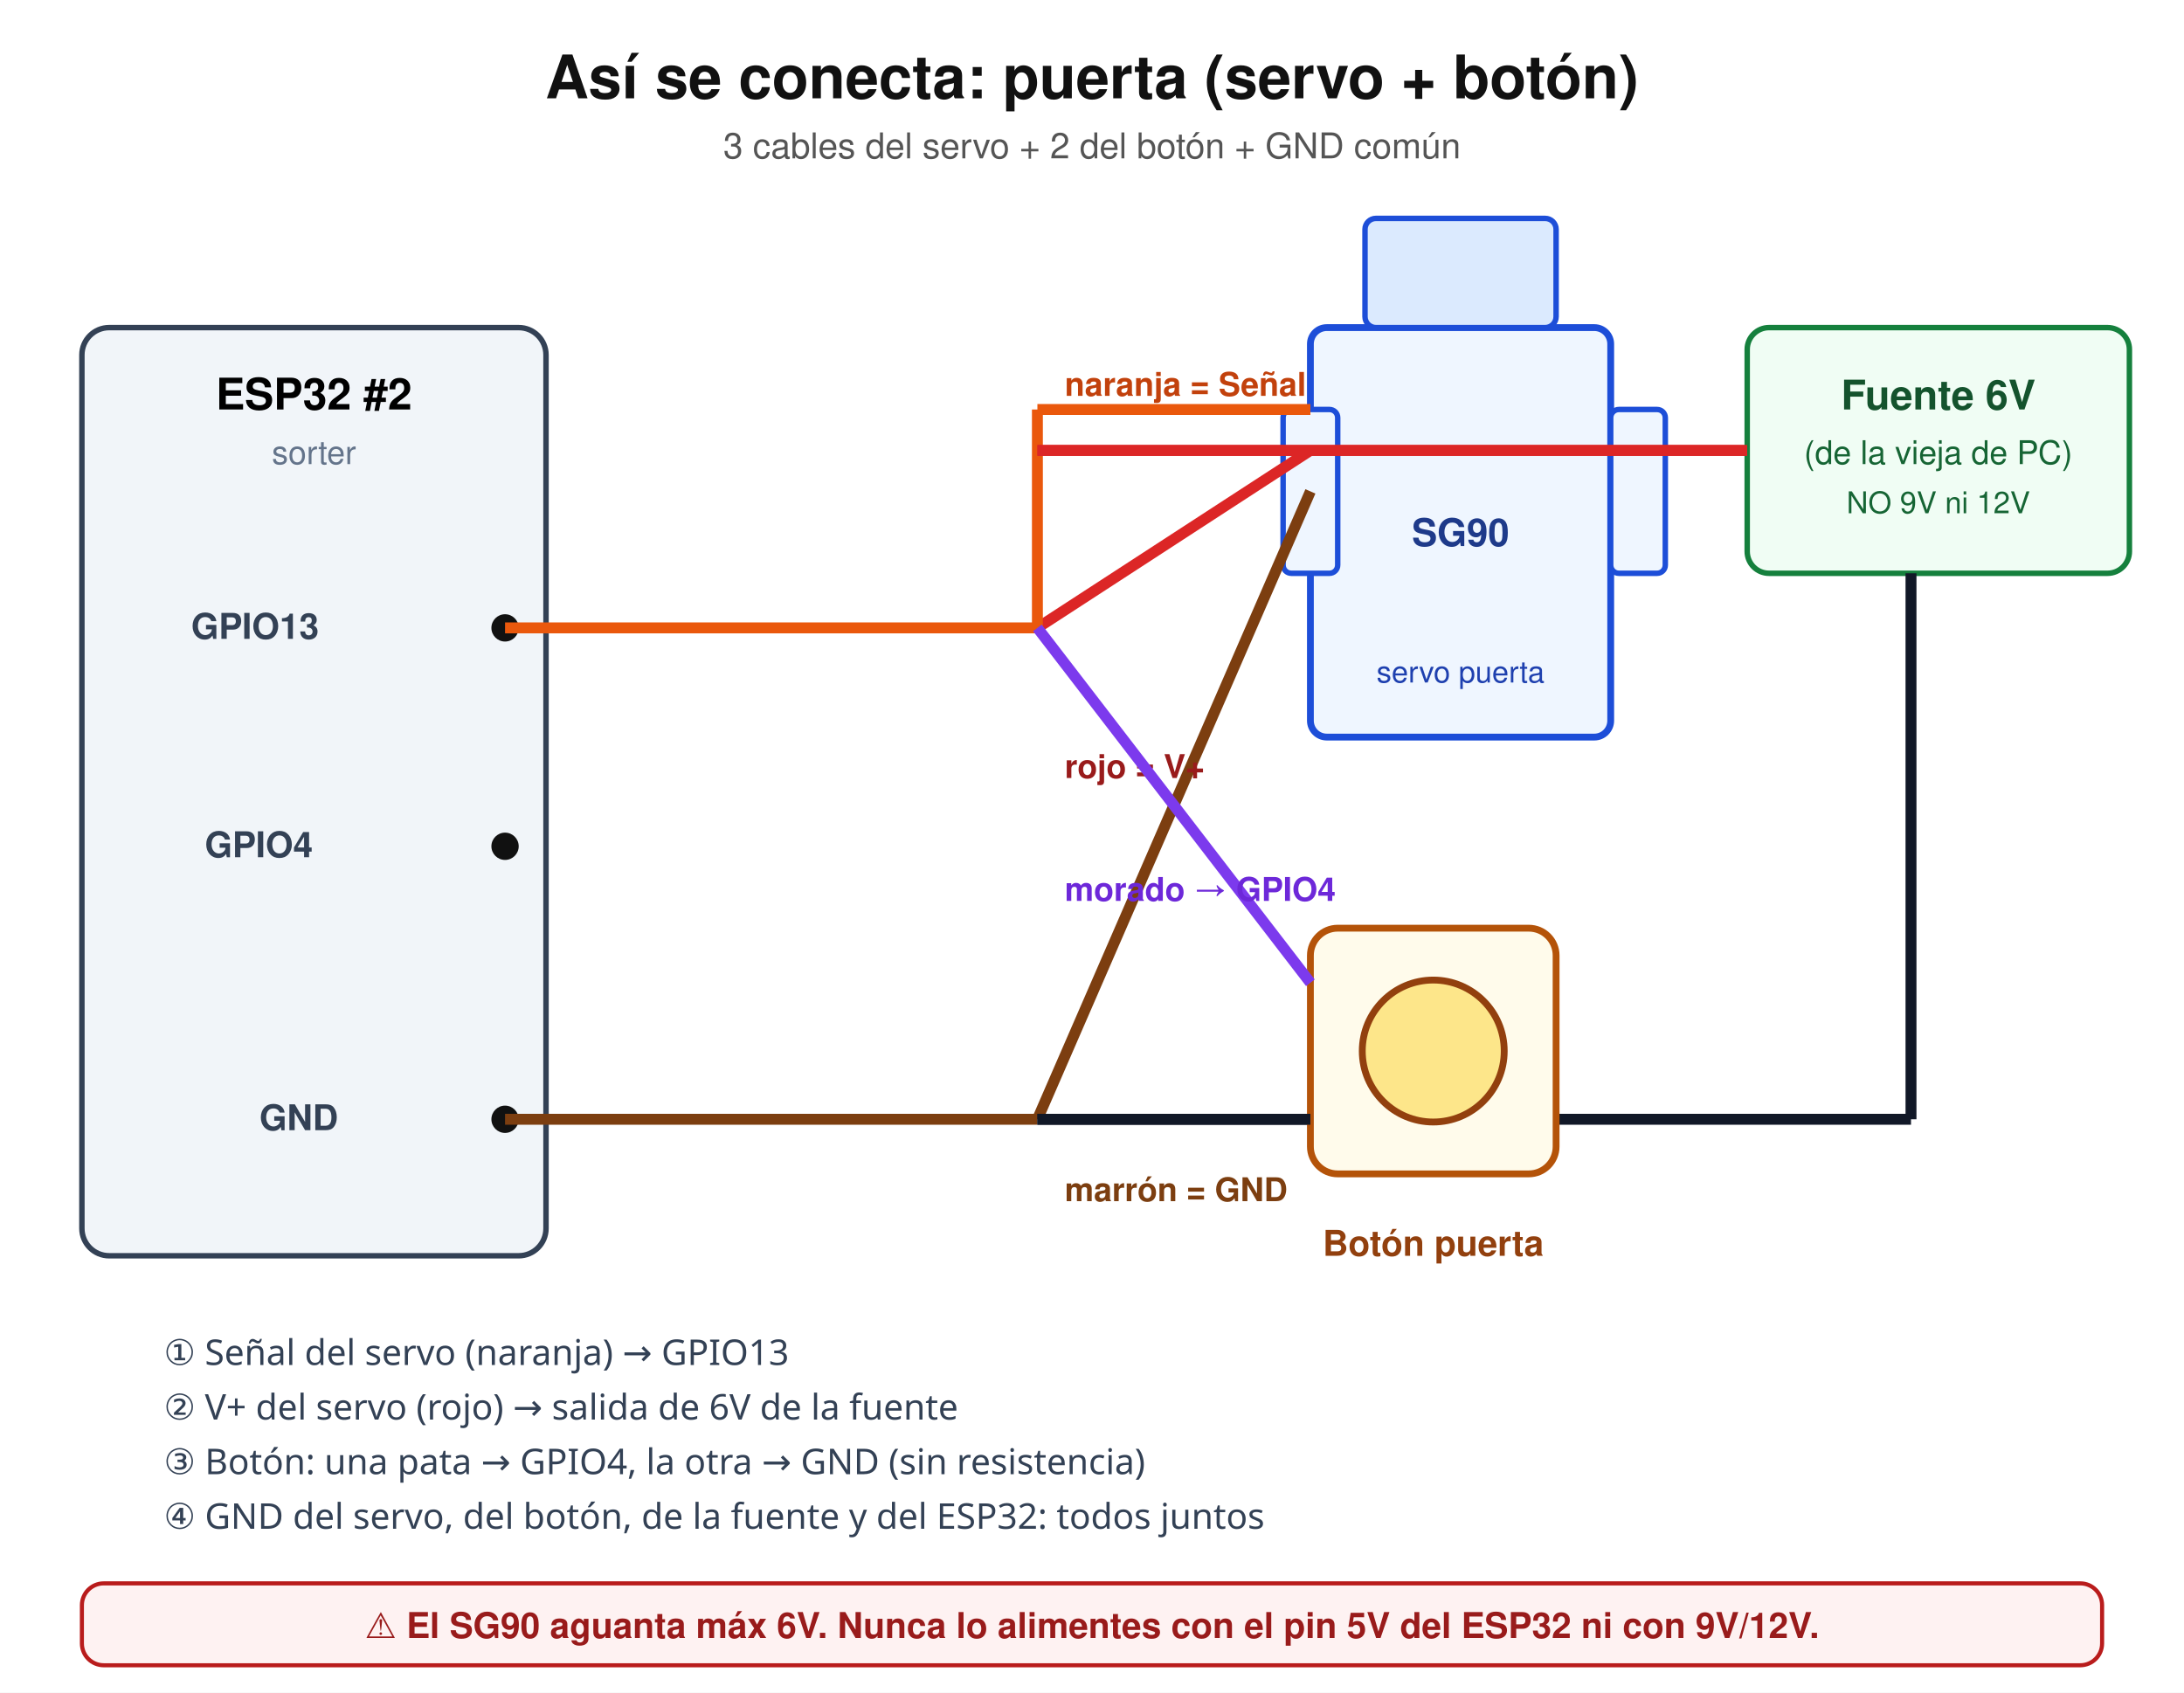
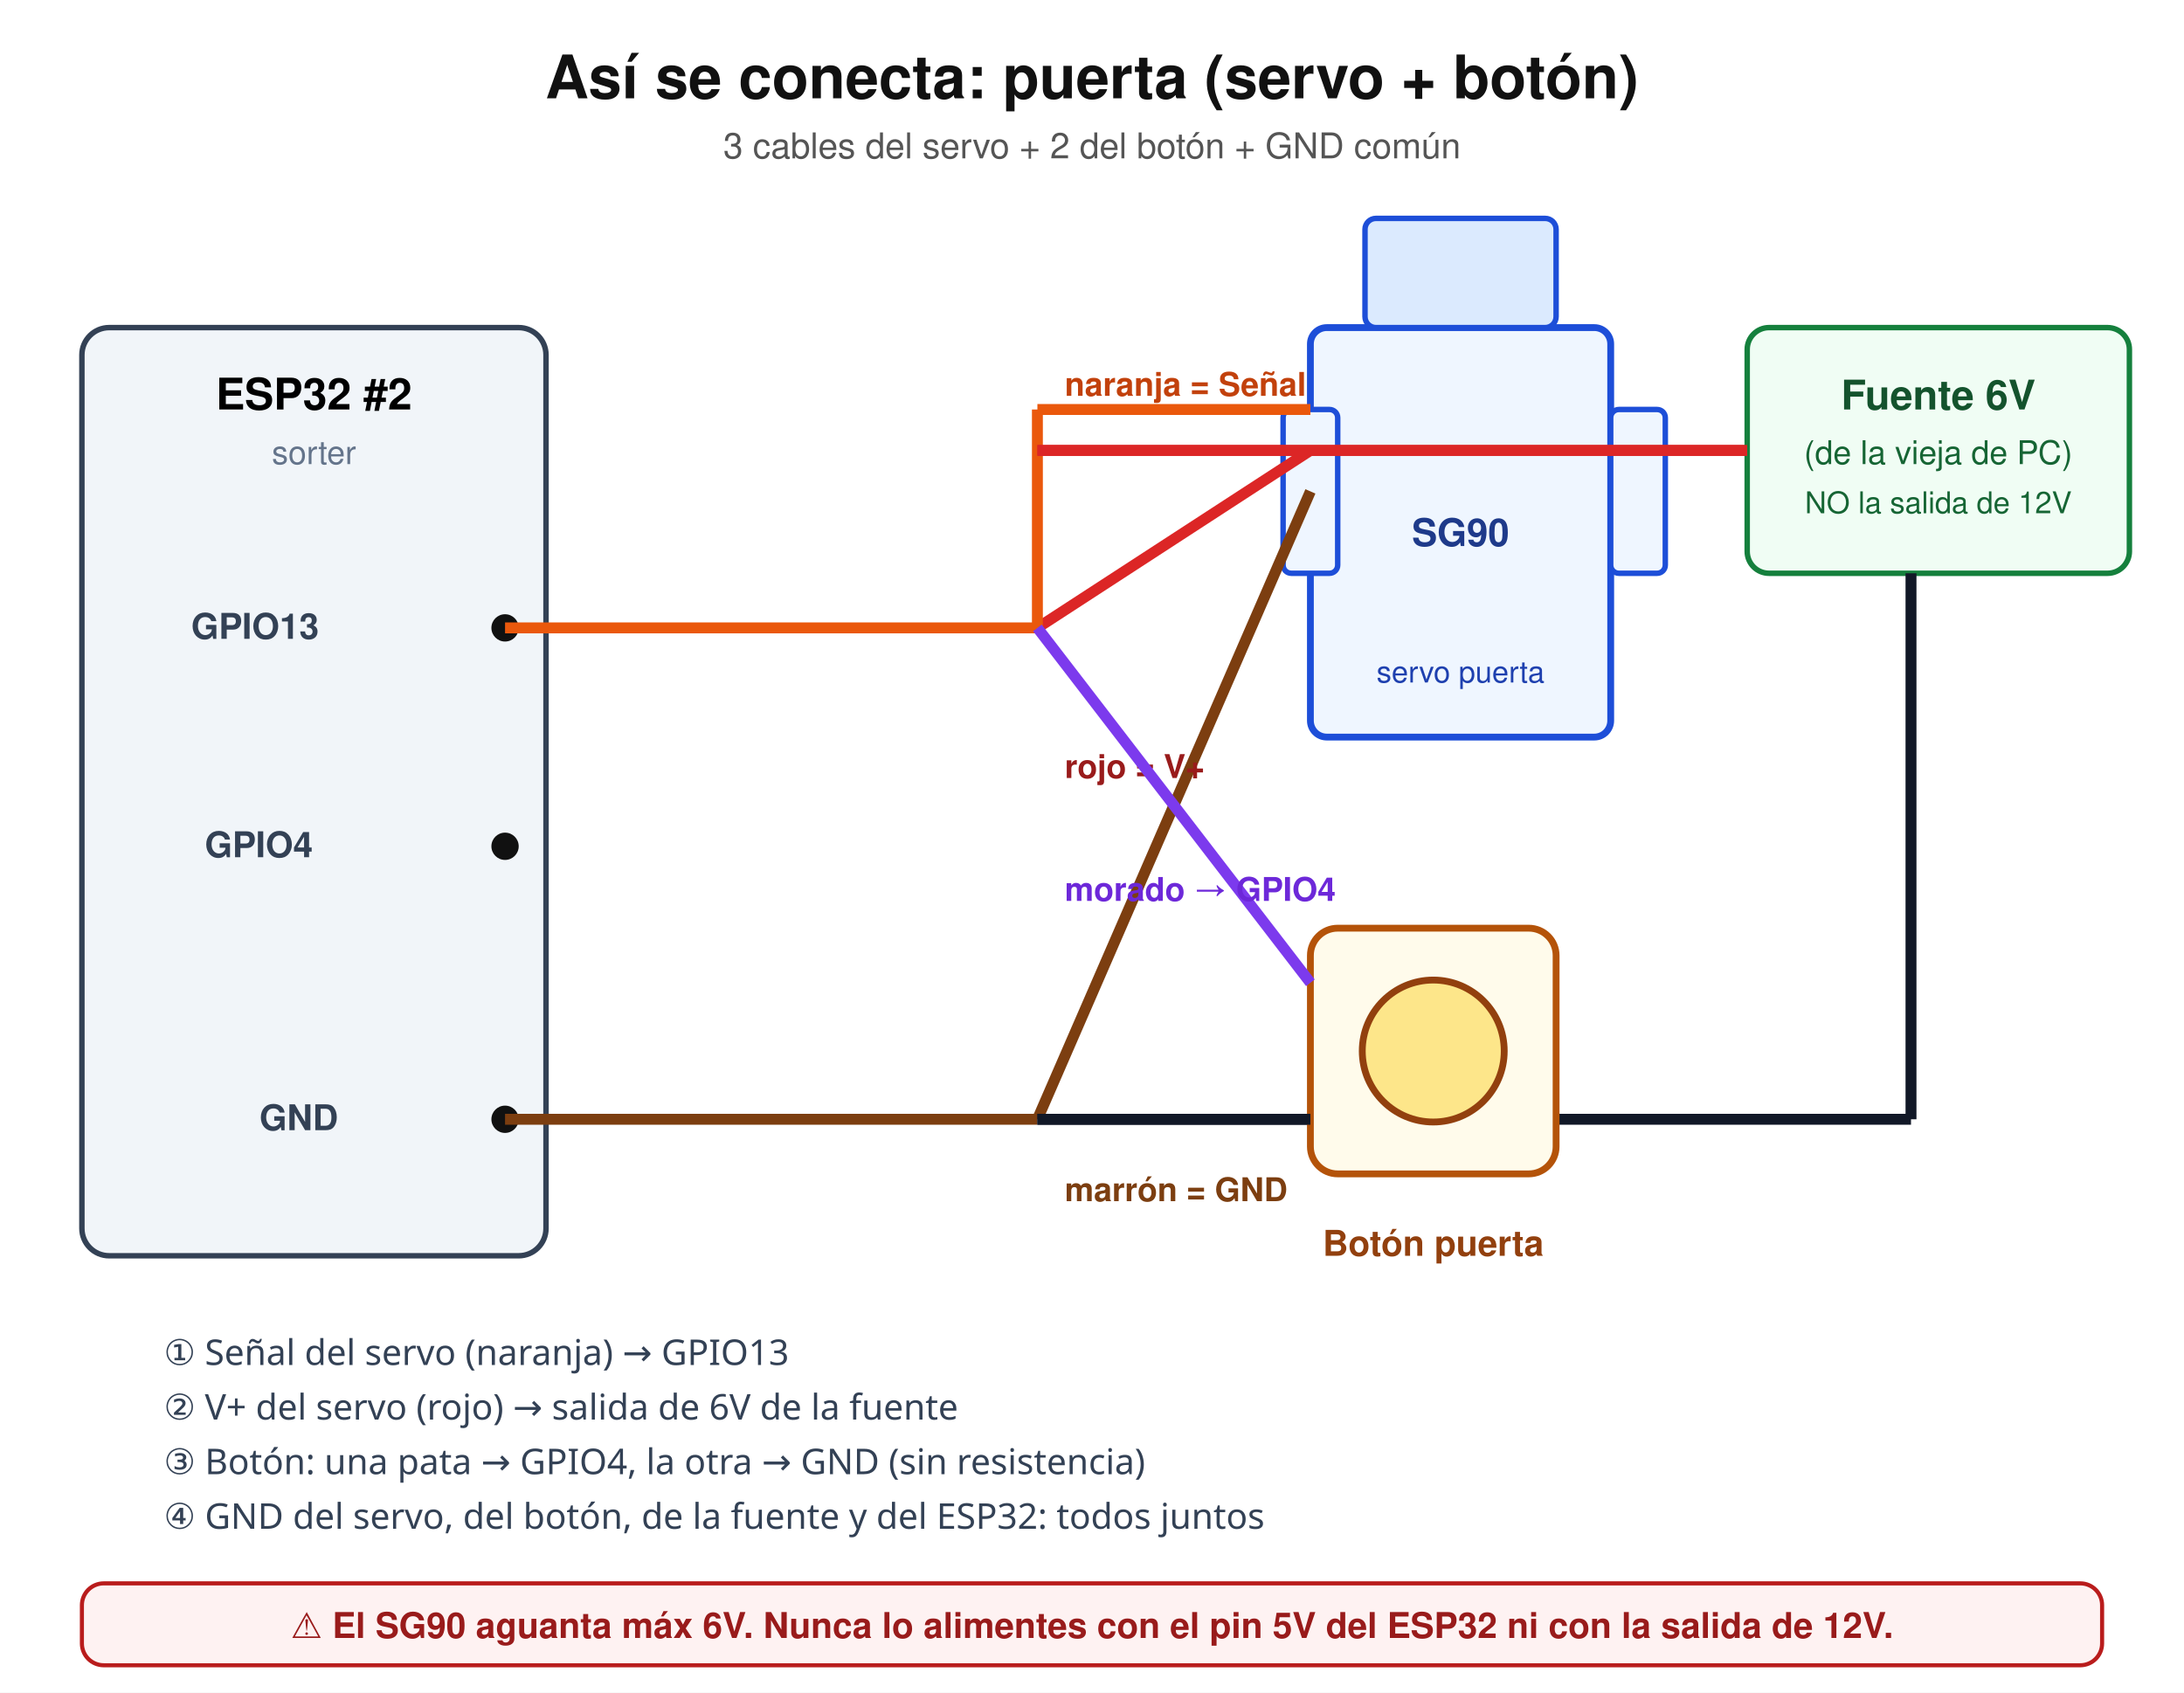
<svg xmlns="http://www.w3.org/2000/svg" viewBox="0 0 800 620" font-family="Segoe UI, Helvetica, Arial, sans-serif">
  <rect x="0" y="0" width="800" height="620" fill="#ffffff" />
  <text x="400" y="36" text-anchor="middle" font-size="22" font-weight="800" fill="#111">Así se conecta: puerta (servo + botón)</text>
  <text x="400" y="58" text-anchor="middle" font-size="13" fill="#555">3 cables del servo + 2 del botón + GND común</text>
  <rect x="30" y="120" width="170" height="340" rx="10" fill="#f1f5f9" stroke="#334155" stroke-width="2" />
  <text x="115" y="150" text-anchor="middle" font-size="16" font-weight="800">ESP32 #2</text>
  <text x="115" y="170" text-anchor="middle" font-size="12" fill="#64748b">sorter</text>
  <circle cx="185" cy="230" r="5" fill="#111" />
  <text x="70" y="234" font-size="13" fill="#334155" font-weight="700">GPIO13</text>
  <circle cx="185" cy="310" r="5" fill="#111" />
  <text x="75" y="314" font-size="13" fill="#334155" font-weight="700">GPIO4</text>
  <circle cx="185" cy="410" r="5" fill="#111" />
  <text x="95" y="414" font-size="13" fill="#334155" font-weight="700">GND</text>
  <g>
    <rect x="480" y="120" width="110" height="150" rx="6" fill="#eff6ff" stroke="#1d4ed8" stroke-width="2.5" />
    <rect x="500" y="80" width="70" height="40" rx="4" fill="#dbeafe" stroke="#1d4ed8" stroke-width="2" />
    <rect x="470" y="150" width="20" height="60" rx="3" fill="#eff6ff" stroke="#1d4ed8" stroke-width="2" />
    <rect x="590" y="150" width="20" height="60" rx="3" fill="#eff6ff" stroke="#1d4ed8" stroke-width="2" />
    <text x="535" y="200" text-anchor="middle" font-size="14" font-weight="800" fill="#1e3a8a">SG90</text>
    <text x="535" y="250" text-anchor="middle" font-size="11" fill="#1e40af">servo puerta</text>
  </g>
  <line x1="480" y1="150" x2="380" y2="150" stroke="#ea580c" stroke-width="4" />
  <line x1="480" y1="165" x2="380" y2="230" stroke="#dc2626" stroke-width="4" />
  <line x1="480" y1="180" x2="380" y2="410" stroke="#7c3e10" stroke-width="4" />
  <text x="390" y="145" font-size="12" fill="#c2410c" font-weight="700">naranja = Señal</text>
  <text x="390" y="285" font-size="12" fill="#991b1b" font-weight="700">rojo = V+</text>
  <text x="390" y="440" font-size="12" fill="#7c3e10" font-weight="700">marrón = GND</text>
  <line x1="380" y1="150" x2="380" y2="230" stroke="#ea580c" stroke-width="4" />
  <line x1="380" y1="230" x2="185" y2="230" stroke="#ea580c" stroke-width="4" />
  <line x1="380" y1="410" x2="185" y2="410" stroke="#7c3e10" stroke-width="4" />
  <line x1="380" y1="230" x2="380" y2="230" stroke="none" />
  <line x1="380" y1="165" x2="700" y2="165" stroke="#dc2626" stroke-width="4" stroke-dasharray="0" />
  <rect x="640" y="120" width="140" height="90" rx="8" fill="#f0fdf4" stroke="#15803d" stroke-width="2" />
  <text x="710" y="150" text-anchor="middle" font-size="15" font-weight="800" fill="#14532d">Fuente 6V</text>
  <text x="710" y="170" text-anchor="middle" font-size="12" fill="#166534">(de la vieja de PC)</text>
-   <text x="710" y="188" text-anchor="middle" font-size="11" fill="#166534">NO 9V ni 12V</text>
+   <text x="710" y="188" text-anchor="middle" font-size="11" fill="#166534">NO la salida de 12V</text>
  <line x1="380" y1="165" x2="640" y2="165" stroke="#dc2626" stroke-width="4" />
  <line x1="640" y1="165" x2="640" y2="165" stroke="none" />
  <line x1="700" y1="210" x2="700" y2="410" stroke="#111827" stroke-width="4" />
  <line x1="700" y1="410" x2="380" y2="410" stroke="#111827" stroke-width="4" />
  <line x1="710" y1="165" x2="710" y2="165" stroke="none" />
  <g>
    <rect x="480" y="340" width="90" height="90" rx="10" fill="#fffbeb" stroke="#b45309" stroke-width="2.5" />
    <circle cx="525" cy="385" r="26" fill="#fde68a" stroke="#92400e" stroke-width="2.5" />
    <text x="525" y="460" text-anchor="middle" font-size="13" font-weight="800" fill="#92400e">Botón puerta</text>
  </g>
  <line x1="480" y1="360" x2="380" y2="230" stroke="#7c3aed" stroke-width="4" />
  <text x="390" y="330" font-size="12" fill="#6d28d9" font-weight="700">morado → GPIO4</text>
  <line x1="480" y1="410" x2="380" y2="410" stroke="#111827" stroke-width="4" />
  <line x1="185" y1="410" x2="185" y2="410" stroke="#111827" stroke-width="4" />
  <g font-family="sans-serif" font-size="13" fill="#334155">
    <text x="60" y="500">① Señal del servo (naranja) → GPIO13</text>
    <text x="60" y="520">② V+ del servo (rojo) → salida de 6V de la fuente</text>
    <text x="60" y="540">③ Botón: una pata → GPIO4, la otra → GND (sin resistencia)</text>
    <text x="60" y="560">④ GND del servo, del botón, de la fuente y del ESP32: todos juntos</text>
  </g>
  <rect x="30" y="580" width="740" height="30" rx="8" fill="#fef2f2" stroke="#b91c1c" stroke-width="1.5" />
-   <text x="400" y="600" text-anchor="middle" font-size="13" fill="#991b1b" font-weight="700">⚠ El SG90 aguanta máx 6V. Nunca lo alimentes con el pin 5V del ESP32 ni con 9V/12V.</text>
+   <text x="400" y="600" text-anchor="middle" font-size="13" fill="#991b1b" font-weight="700">⚠ El SG90 aguanta máx 6V. Nunca lo alimentes con el pin 5V del ESP32 ni con la salida de 12V.</text>
</svg>
